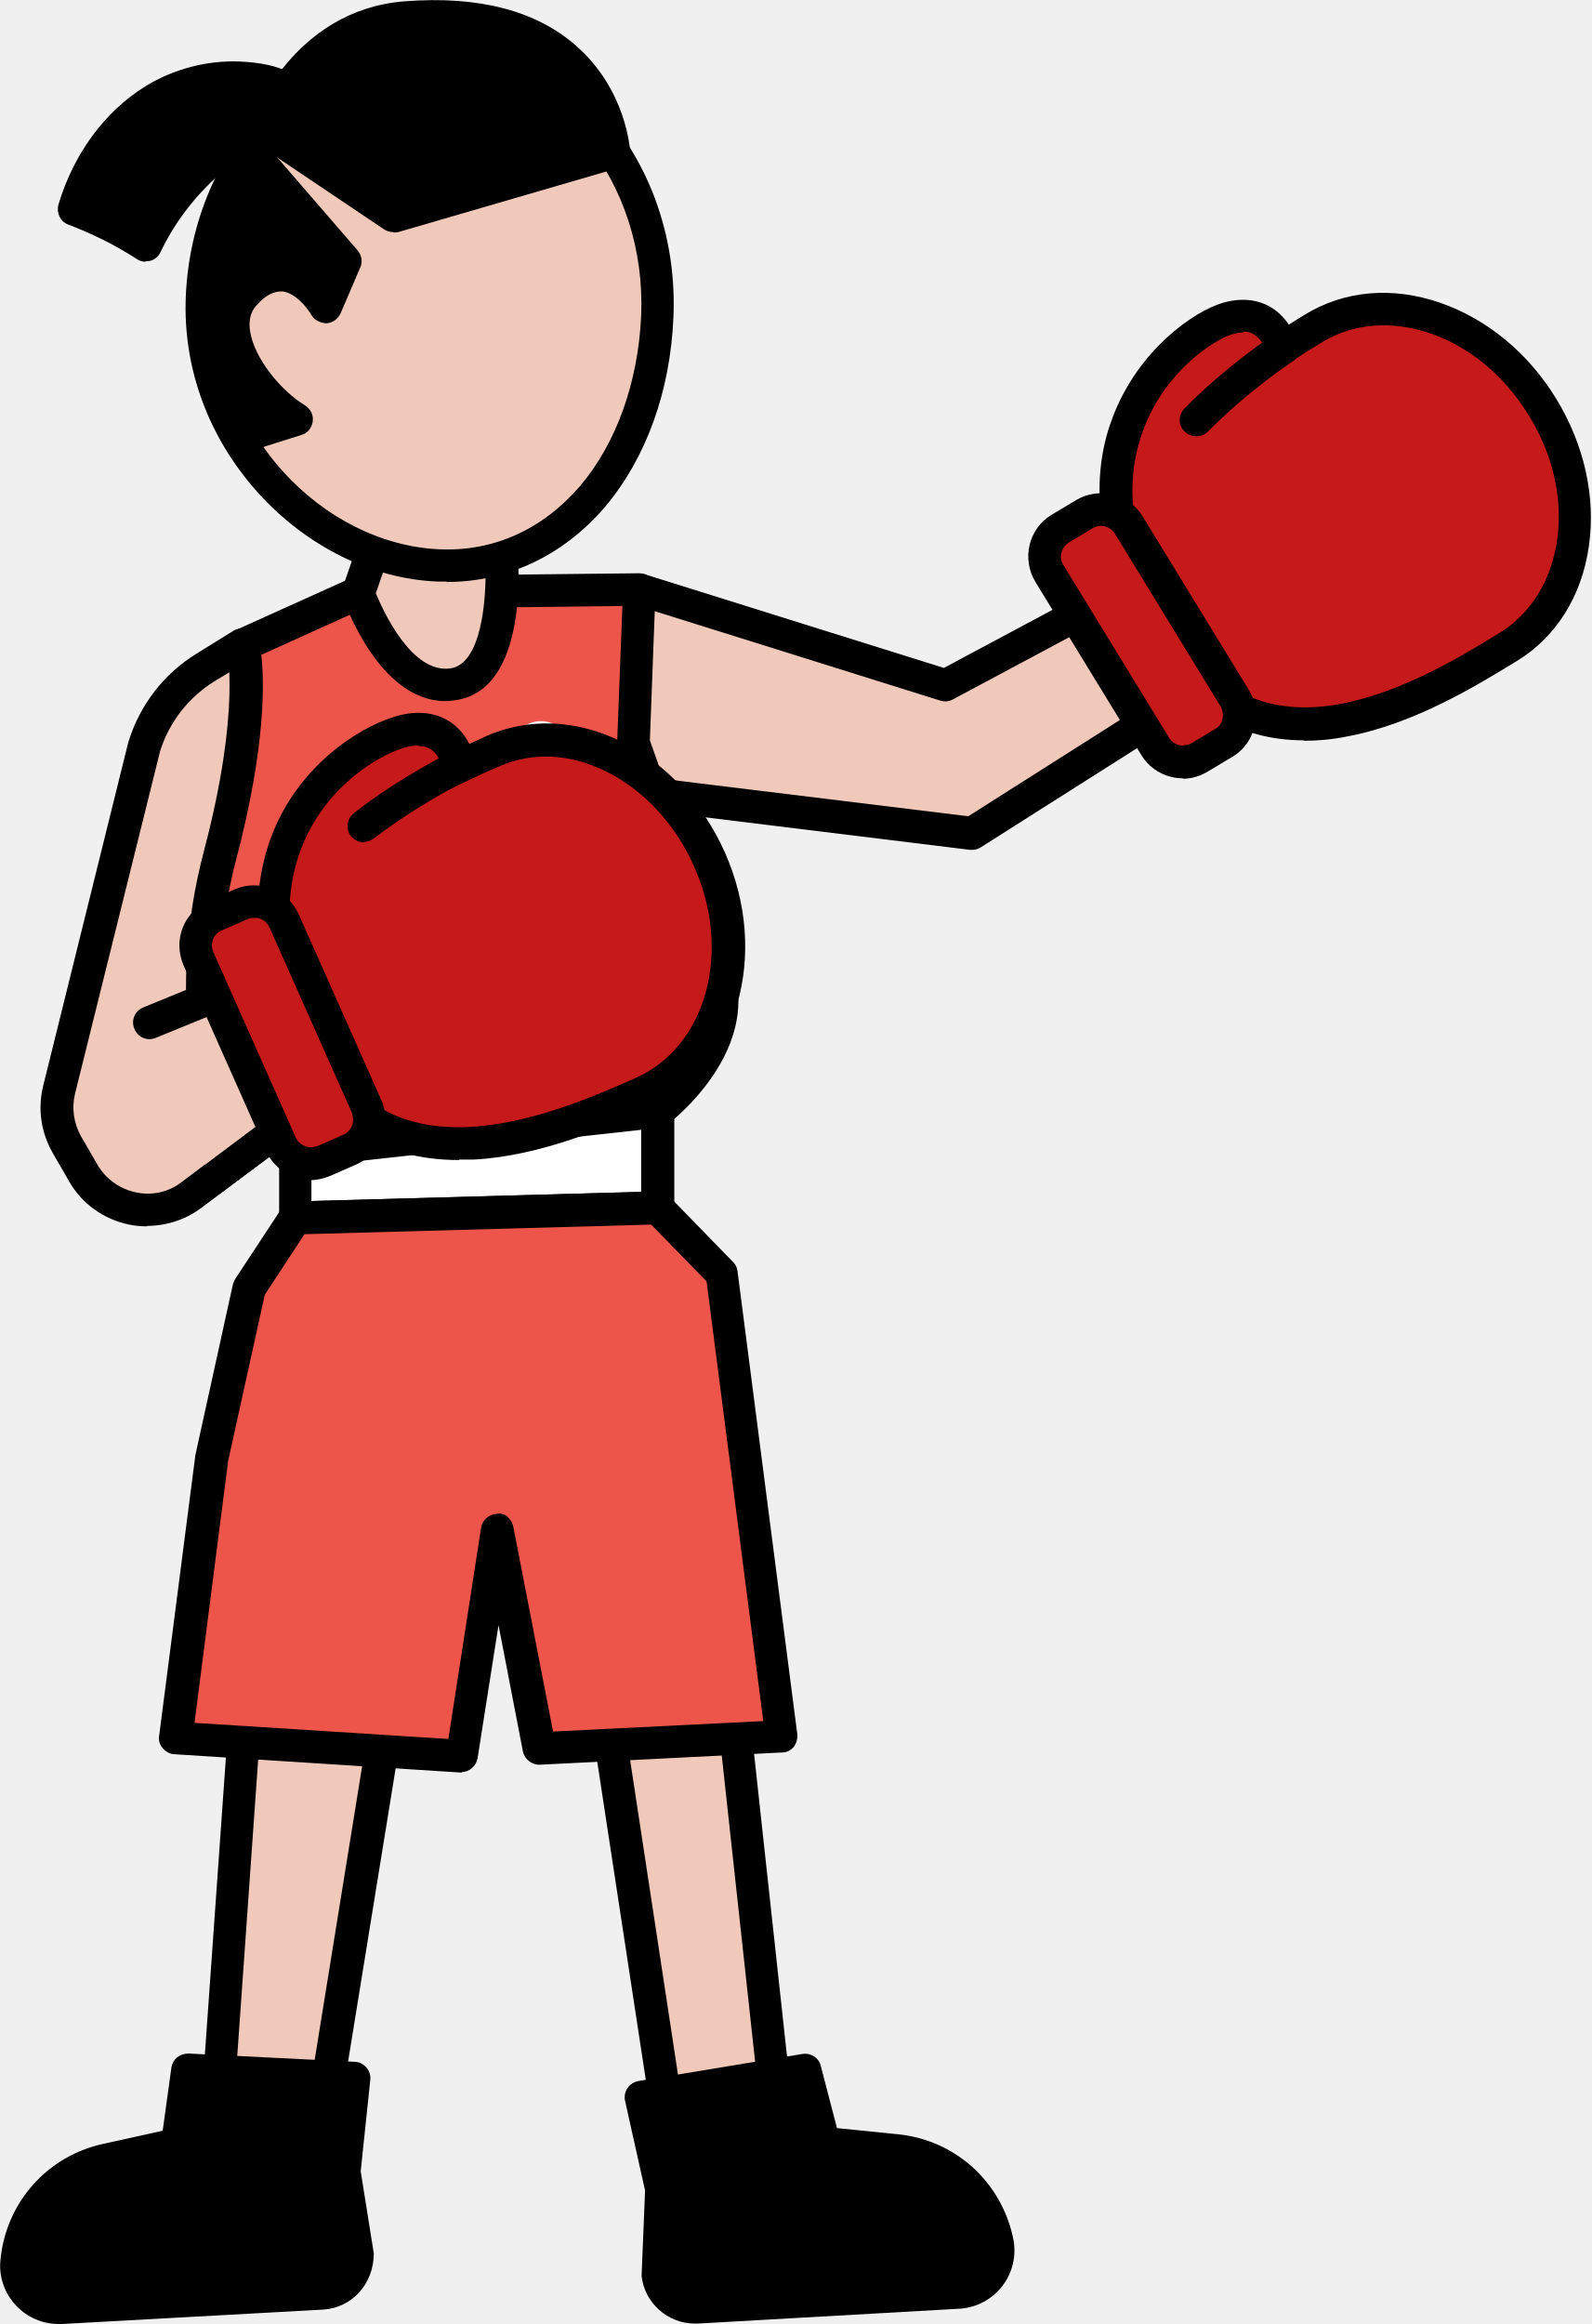
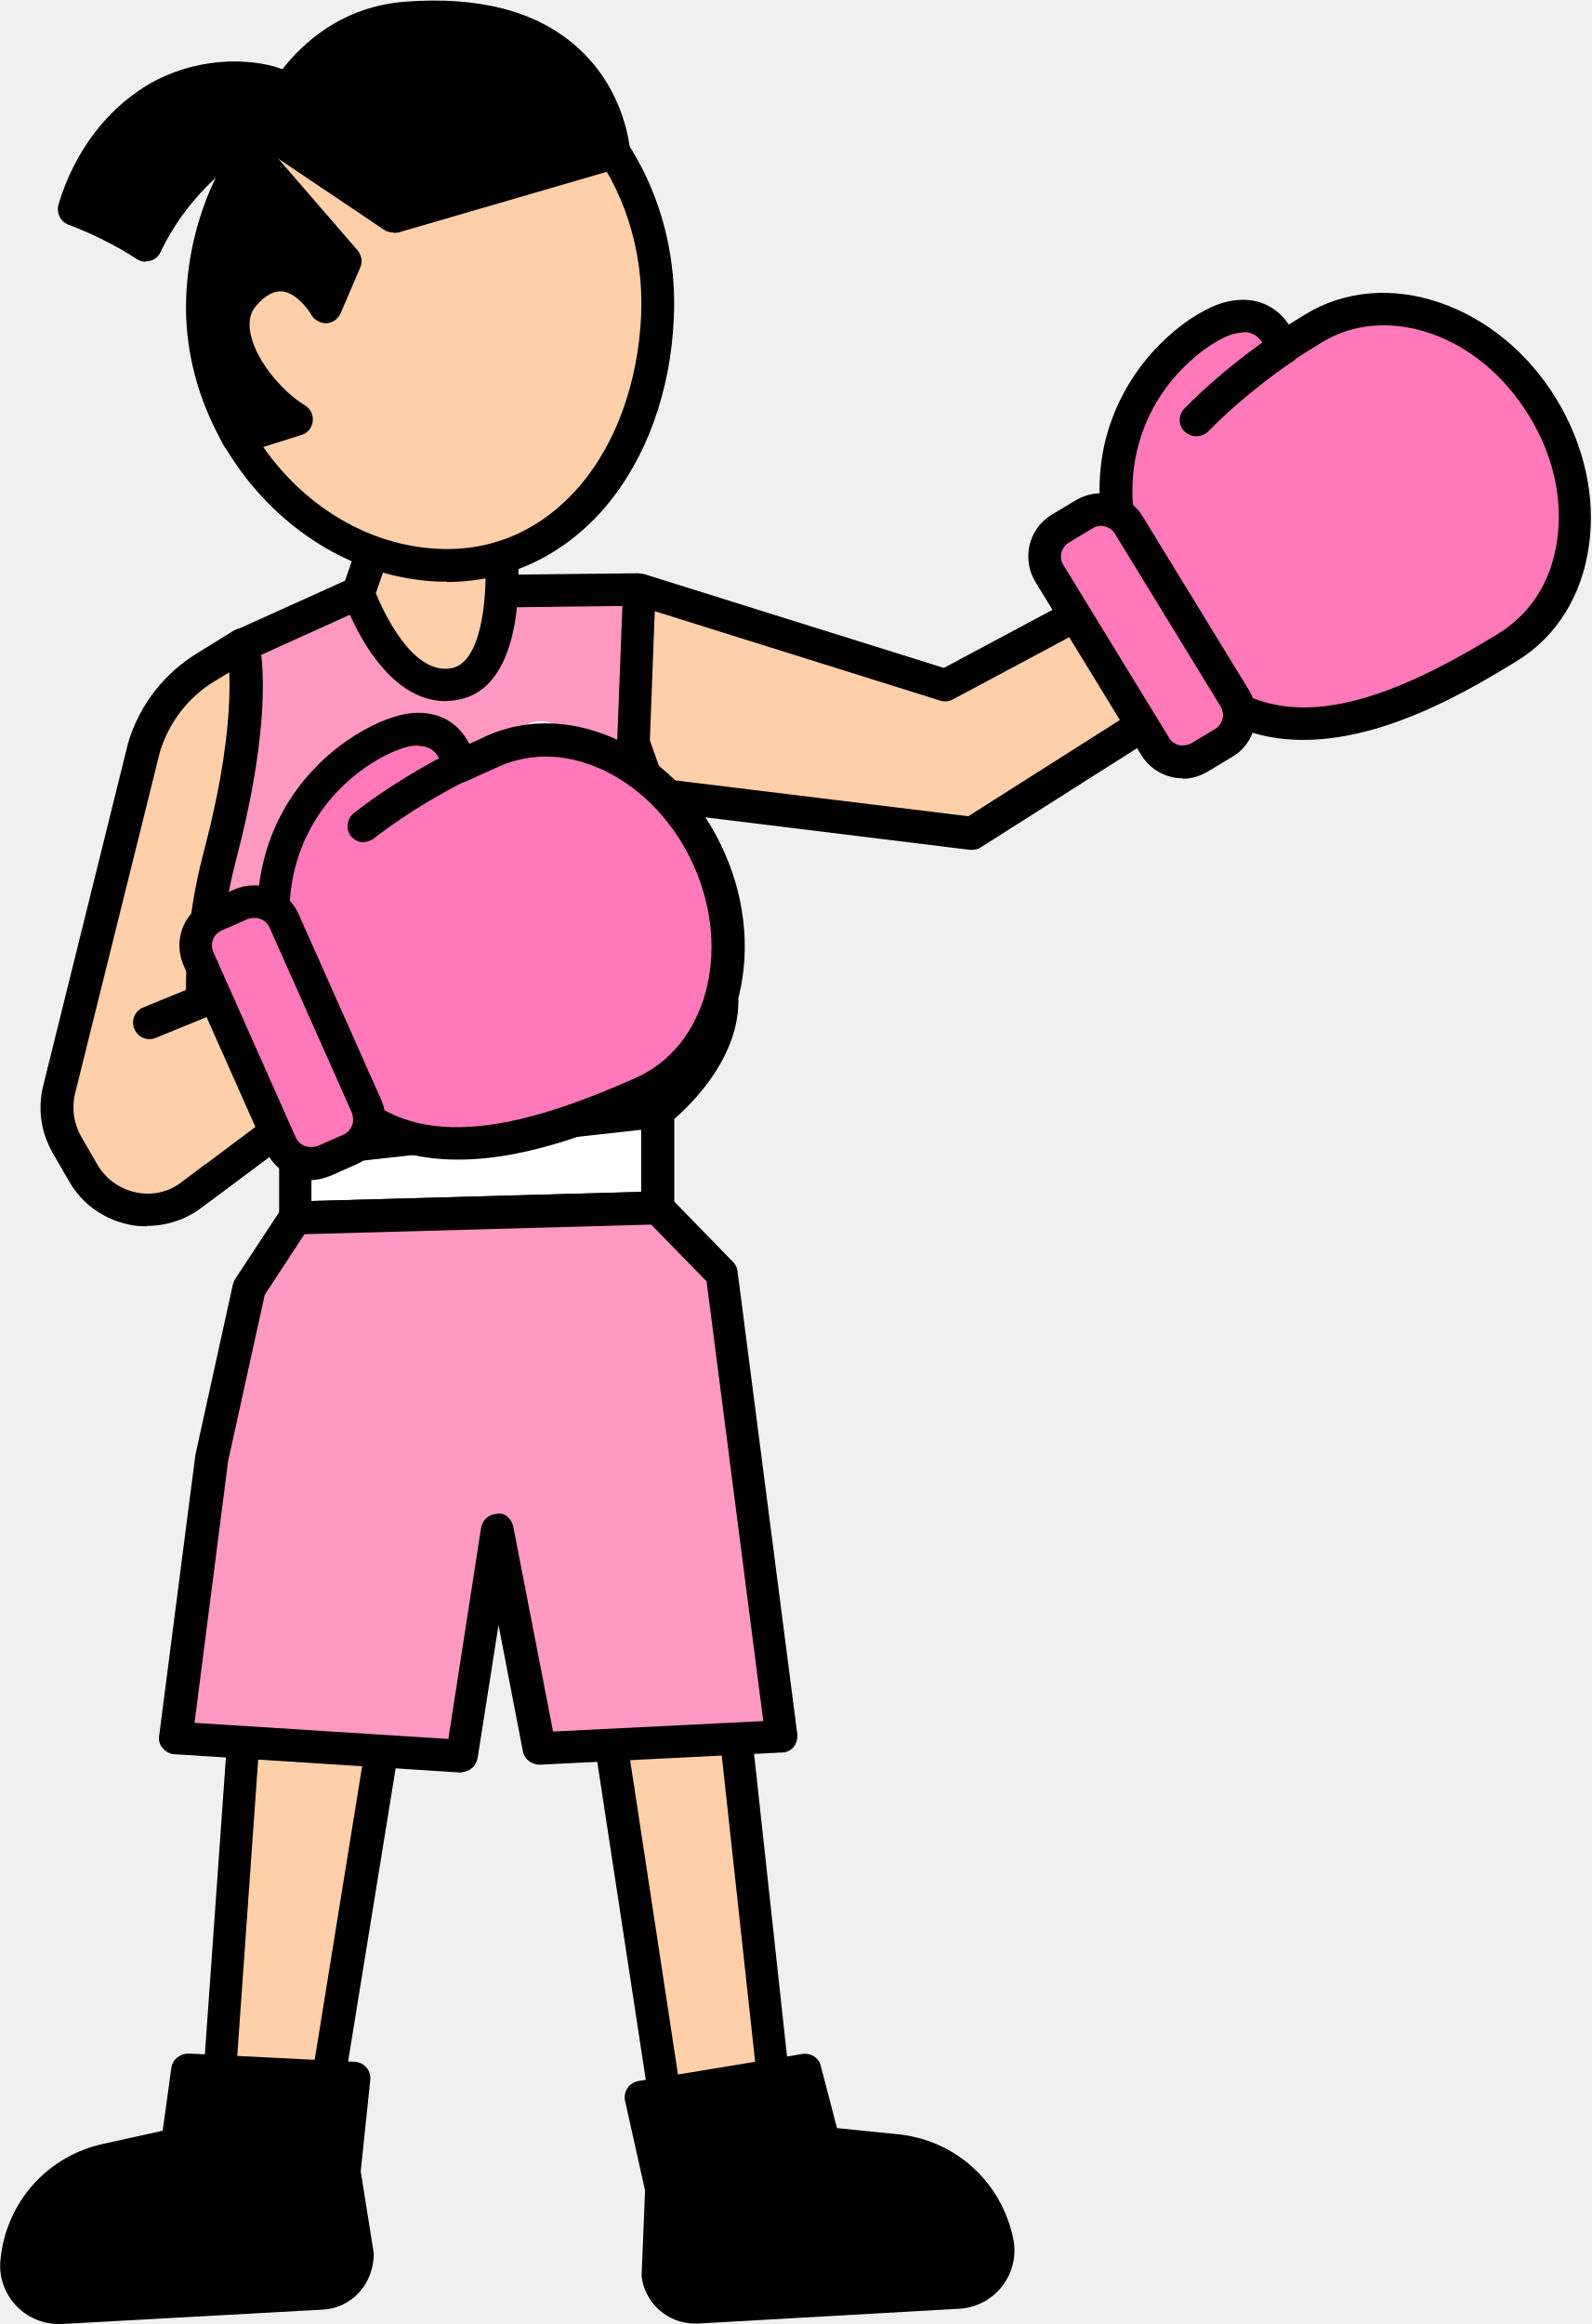
<svg xmlns="http://www.w3.org/2000/svg" id="_圖層_2" data-name="圖層 2" viewBox="0 0 36.48 53.27">
  <defs>
    <style>
      .cls-1 {
        fill: #78c398;
      }

      .cls-1, .cls-2, .cls-3, .cls-4, .cls-5, .cls-6 {
        stroke-width: 0px;
      }

      .cls-2 {
+         fill: #ff78b9;
+       }
+ 
+       .cls-3 {
        fill: #000;
      }

-       .cls-3 {
-         fill: #c61919;
-       }
- 
      .cls-4 {
-         fill: #f1c9bb;
+         fill: #fecfa9;
      }

      .cls-5 {
-         fill: #fff;
+         fill: #ff98c3;
      }

      .cls-6 {
-         fill: #ed554a;
+         fill: #fff;
      }
    </style>
  </defs>
  <g id="_圖層_5" data-name="圖層 5">
    <g>
      <g>
-         <polygon class="cls-5" points="6.77 25.9 6.77 27.92 15.08 27.69 15.08 24.41 6.77 25.9" />
-         <path class="cls-2" d="M6.77,28.29c-.1,0-.19-.04-.26-.11-.07-.07-.11-.17-.11-.27v-2.02c0-.18.13-.34.31-.37l8.31-1.49c.11-.02.22,0,.31.08.08.07.13.18.13.29v3.28c0,.2-.16.37-.36.38l-8.31.23h-.01ZM7.14,26.21v1.32l7.56-.21v-2.46l-7.56,1.35Z" />
+         <polygon class="cls-6" points="6.77 25.9 6.77 27.92 15.08 27.69 15.08 24.41 6.77 25.9" />
+         <path class="cls-3" d="M6.77,28.29c-.1,0-.19-.04-.26-.11-.07-.07-.11-.17-.11-.27v-2.02c0-.18.13-.34.31-.37l8.31-1.49c.11-.02.22,0,.31.08.08.07.13.18.13.29v3.28c0,.2-.16.37-.36.38l-8.31.23h-.01ZM7.14,26.21v1.32l7.56-.21v-2.46l-7.56,1.35Z" />
      </g>
      <g>
        <path class="cls-4" d="M5.56,14.78l-.84.52c-.67.41-1.17,1.06-1.4,1.81l-1.95,7.87c-.11.43-.04.88.18,1.26l.37.64c.51.89,1.68,1.13,2.5.51l3.99-2.98-2.83-9.63Z" />
-         <path class="cls-2" d="M3.38,28.11c-.14,0-.28-.01-.42-.04-.58-.12-1.09-.48-1.38-1l-.37-.64c-.27-.47-.35-1.01-.22-1.54l1.95-7.87c.26-.86.82-1.58,1.57-2.04l.84-.52c.1-.06.22-.07.33-.03.11.04.19.13.23.24l2.83,9.63c.04.15,0,.31-.14.41l-3.99,2.98c-.36.27-.8.41-1.25.41ZM5.34,15.36l-.43.26c-.59.37-1.03.93-1.24,1.6l-1.95,7.85c-.08.33-.03.68.14.98l.37.64c.19.33.51.56.88.64.37.08.76,0,1.06-.24l3.78-2.83-2.62-8.91Z" />
+         <path class="cls-3" d="M3.38,28.11c-.14,0-.28-.01-.42-.04-.58-.12-1.09-.48-1.38-1l-.37-.64c-.27-.47-.35-1.01-.22-1.54l1.95-7.87c.26-.86.82-1.58,1.57-2.04l.84-.52c.1-.06.22-.08.33-.03.11.04.19.13.23.24l2.83,9.63c.04.15,0,.31-.14.41l-3.99,2.98c-.36.27-.8.41-1.25.41ZM5.34,15.36l-.43.26c-.59.36-1.03.93-1.24,1.6l-1.95,7.85c-.08.33-.03.68.14.98l.37.64c.19.33.51.56.88.64.37.08.76,0,1.06-.24l3.78-2.83-2.62-8.91Z" />
      </g>
      <g>
        <polygon class="cls-4" points="14.65 13.51 21.67 15.71 28.64 11.98 30.02 14.19 22.29 19.1 11.37 17.76 14.65 13.51" />
-         <path class="cls-2" d="M22.29,19.48s-.03,0-.05,0l-10.91-1.34c-.13-.02-.25-.1-.3-.23-.05-.12-.03-.27.05-.37l3.28-4.25c.1-.12.26-.17.41-.13l6.87,2.15,6.83-3.65c.17-.09.39-.03.5.13l1.38,2.21c.11.17.06.4-.12.51l-7.74,4.91c-.06.04-.13.06-.2.06ZM12.07,17.47l10.13,1.24,7.31-4.64-1-1.6-6.66,3.56c-.09.05-.19.06-.29.03l-6.77-2.12-2.72,3.53Z" />
+         <path class="cls-3" d="M22.29,19.48s-.03,0-.05,0l-10.91-1.34c-.13-.02-.25-.1-.3-.23-.05-.12-.03-.27.05-.37l3.28-4.25c.1-.12.26-.17.41-.13l6.87,2.15,6.83-3.65c.17-.09.39-.03.5.13l1.38,2.21c.11.17.06.4-.12.51l-7.74,4.91c-.06.04-.13.06-.2.06ZM12.07,17.47l10.13,1.24,7.31-4.64-1-1.6-6.66,3.56c-.09.05-.19.06-.29.03l-6.77-2.12-2.72,3.53Z" />
      </g>
      <g>
-         <path class="cls-6" d="M8.21,13.58l-2.66,1.2s.38,1.4-.52,4.8,0,5.84,0,5.84l1.73.96,8.31-.92s1.47-1.13,1.47-2.53c0-.2-2.03-5.91-2.03-5.91l.14-3.51-6.43.07Z" />
-         <path class="cls-2" d="M6.77,26.76c-.06,0-.13-.02-.18-.05l-1.73-.96c-.08-.04-.14-.11-.17-.2-.04-.1-.93-2.59-.01-6.06.85-3.23.52-4.6.52-4.61-.04-.18.04-.36.21-.44l2.66-1.2s.1-.03.15-.03l6.43-.07h0c.1,0,.2.04.27.11.07.07.11.17.11.28l-.13,3.44c2.03,5.71,2.03,5.89,2.03,5.97,0,1.58-1.55,2.78-1.62,2.83-.05.04-.12.07-.19.08l-8.31.92s-.03,0-.04,0ZM5.35,25.17l1.5.83,8.08-.89c.28-.24,1.25-1.14,1.25-2.17-.06-.25-1.27-3.69-2.01-5.79-.02-.04-.02-.09-.02-.14l.12-3.12-5.96.07-2.32,1.05c.07.6.11,2.08-.57,4.67-.74,2.81-.21,4.96-.05,5.49Z" />
+         <path class="cls-5" d="M8.21,13.58l-2.66,1.2s.38,1.4-.52,4.8,0,5.84,0,5.84l1.73.96,8.31-.92s1.47-1.13,1.47-2.53c0-.2-2.03-5.91-2.03-5.91l.14-3.51-6.43.07Z" />
+         <path class="cls-3" d="M6.77,26.76c-.06,0-.13-.02-.18-.05l-1.73-.96c-.08-.04-.14-.11-.17-.2-.04-.1-.93-2.59-.01-6.06.85-3.23.52-4.6.52-4.61-.04-.18.04-.36.21-.44l2.66-1.2s.1-.03.15-.03l6.43-.07c.11.04.2.04.27.11.07.07.11.17.11.28l-.13,3.44c2.03,5.71,2.03,5.89,2.03,5.97,0,1.58-1.55,2.78-1.62,2.83-.05.04-.12.07-.19.08l-8.31.92s-.03,0-.04,0ZM5.35,25.17l1.5.83,8.08-.89c.28-.24,1.25-1.14,1.25-2.17-.06-.25-1.27-3.69-2.01-5.79-.02-.04-.02-.09-.02-.14l.12-3.12-5.96.07-2.32,1.05c.07.6.11,2.08-.57,4.67-.74,2.81-.21,4.96-.05,5.49Z" />
      </g>
      <g>
        <path class="cls-4" d="M8.66,12.28l-.45,1.31s.79,2.3,2.17,2.1,1.1-3.13,1.1-3.13l-2.82-.28Z" />
-         <path class="cls-2" d="M10.21,16.07c-1.52,0-2.31-2.27-2.35-2.37-.03-.08-.03-.17,0-.24l.45-1.31c.06-.17.22-.27.39-.25l2.82.28c.18.02.32.16.34.34.03.34.27,3.29-1.42,3.53-.08.01-.15.02-.23.02ZM8.61,13.58c.17.42.83,1.87,1.72,1.74.69-.1.83-1.51.8-2.41l-2.2-.22-.31.9Z" />
+         <path class="cls-3" d="M10.21,16.07c-1.52,0-2.31-2.27-2.35-2.37-.03-.08-.03-.17,0-.24l.45-1.31c.06-.17.22-.26.39-.25l2.82.28c.18.02.32.16.34.34.03.34.27,3.29-1.42,3.53-.08.01-.15.02-.23.02ZM8.61,13.58c.17.42.83,1.88,1.72,1.74.69-.1.83-1.51.8-2.41l-2.2-.22-.31.9Z" />
      </g>
      <g>
-         <path class="cls-4" d="M15.07,7.25c-.14,3.26-2.14,5.83-5.02,5.71-2.88-.12-5.54-2.89-5.4-6.15S7.23.99,10.11,1.11c2.88.12,5.1,2.87,4.96,6.13Z" />
-         <path class="cls-2" d="M10.24,13.33c-.07,0-.14,0-.21,0-1.5-.06-2.99-.8-4.1-2.02-1.15-1.27-1.74-2.87-1.67-4.52.15-3.46,2.77-6.17,5.86-6.05,3.08.13,5.47,3.06,5.32,6.53h0c-.07,1.7-.63,3.24-1.57,4.35-.95,1.11-2.23,1.72-3.63,1.72ZM9.91,1.49c-2.59,0-4.77,2.35-4.89,5.33-.06,1.45.46,2.87,1.47,3.99.97,1.07,2.27,1.72,3.57,1.78,1.25.06,2.38-.45,3.24-1.45.83-.98,1.33-2.37,1.4-3.9h0c.13-3.05-1.93-5.63-4.6-5.74-.06,0-.12,0-.18,0ZM15.07,7.25h0,0Z" />
+         <path class="cls-4" d="M15.07,7.25c-.14,3.26-2.14,5.83-5.02,5.71-2.88-.12-5.54-2.89-5.4-6.15.14-3.26,2.59-5.81,5.47-5.69,2.88.12,5.1,2.87,4.96,6.13Z" />
+         <path class="cls-3" d="M10.24,13.33c-.07,0-.14,0-.21,0-3.21-.14-5.9-3.2-5.76-6.54.15-3.47,2.78-6.19,5.86-6.05,3.08.13,5.47,3.06,5.32,6.53h0c-.07,1.7-.63,3.24-1.57,4.35-.95,1.11-2.23,1.72-3.63,1.72ZM9.91,1.49c-2.59,0-4.77,2.35-4.89,5.33-.13,2.95,2.23,5.64,5.04,5.76,1.26.06,2.38-.45,3.24-1.45.83-.98,1.33-2.37,1.4-3.9.13-3.05-1.93-5.63-4.6-5.74-.06,0-.12,0-.18,0ZM15.07,7.25h0,0Z" />
      </g>
      <g>
-         <path class="cls-2" d="M6.09,2.98l2.93,1.97,5.05-1.47S13.89.03,9.31.4c-2.37.19-3.21,2.57-3.21,2.57Z" />
-         <path class="cls-2" d="M9.02,5.32c-.07,0-.15-.02-.21-.06l-2.93-1.97c-.14-.09-.2-.27-.14-.44.04-.11.96-2.62,3.54-2.82,1.69-.13,3.01.21,3.93,1.02,1.15,1.01,1.23,2.36,1.24,2.42,0,.17-.1.33-.27.38l-5.05,1.47s-.07.01-.1.01ZM6.56,2.84l2.53,1.7,4.56-1.33c-.08-.38-.32-1.07-.94-1.62-.77-.67-1.9-.94-3.37-.83-1.67.13-2.5,1.48-2.78,2.06Z" />
+         <path class="cls-3" d="M6.09,2.98l2.93,1.97,5.05-1.47S13.89.04,9.31.4c-2.37.19-3.21,2.57-3.21,2.57Z" />
+         <path class="cls-3" d="M9.02,5.33c-.07,0-.15-.02-.21-.06l-2.93-1.97c-.14-.09-.2-.27-.14-.44.04-.11.96-2.62,3.54-2.82,1.69-.13,3.01.21,3.93,1.02,1.15,1.01,1.23,2.36,1.24,2.42,0,.17-.1.33-.27.38l-5.05,1.47s-.07.01-.1.01ZM6.56,2.84l2.53,1.7,4.56-1.33c-.08-.38-.32-1.07-.94-1.62-.77-.67-1.9-.95-3.37-.83-1.67.13-2.5,1.48-2.78,2.06Z" />
      </g>
      <g>
-         <path class="cls-2" d="M5.73,3.46l2.19,2.53-.45,1.05s-.8-1.43-1.86-.29c-.75.8.27,2.31,1.19,2.87l-1.33.42s-1.54-2.82.27-6.58Z" />
-         <path class="cls-2" d="M5.46,10.41c-.13,0-.26-.07-.33-.2-.07-.12-1.61-3.04.26-6.92.05-.11.16-.19.29-.21.13-.01.25.03.33.13l2.19,2.53c.09.11.12.26.06.39l-.45,1.05c-.06.13-.18.22-.32.23-.14,0-.28-.07-.35-.19-.08-.14-.35-.5-.66-.54-.19-.01-.39.08-.6.32-.13.14-.18.33-.15.57.09.65.73,1.4,1.26,1.72.13.08.2.22.18.37-.02.15-.12.27-.26.31l-1.33.42s-.08.02-.11.02ZM5.4,8.73c.09.37.19.65.27.85l.34-.11c-.22-.21-.43-.47-.61-.74ZM5.83,4.15c-.36.89-.53,1.71-.59,2.43.03-.03.05-.07.08-.1.39-.42.81-.6,1.24-.55.32.04.59.21.79.38l.12-.27-1.64-1.91Z" />
+         <path class="cls-3" d="M5.73,3.46l2.19,2.53-.45,1.05s-.8-1.43-1.86-.29c-.75.8.27,2.31,1.19,2.87l-1.33.42s-1.54-2.82.27-6.58Z" />
+         <path class="cls-3" d="M5.46,10.41c-.13,0-.26-.07-.33-.2-.07-.12-1.61-3.04.26-6.92.05-.11.16-.19.29-.21.12-.01.25.03.33.13l2.19,2.53c.09.11.12.26.06.39l-.45,1.05c-.06.13-.18.22-.32.23-.14,0-.28-.07-.35-.19-.08-.14-.35-.5-.66-.54-.19-.02-.39.08-.6.32-.13.14-.18.33-.15.57.09.65.73,1.4,1.26,1.72.13.08.2.22.18.37s-.12.27-.26.31l-1.33.42s-.08.02-.11.02ZM5.4,8.73c.09.37.19.65.27.85l.34-.11c-.22-.21-.43-.47-.61-.74ZM5.83,4.15c-.36.89-.53,1.71-.59,2.43.03-.03.05-.07.08-.1.39-.42.81-.61,1.24-.55.32.04.59.21.79.38l.12-.27-1.64-1.91Z" />
      </g>
      <g>
-         <path class="cls-2" d="M3.53,2.3c-.9.56-1.52,1.49-1.83,2.5.57.22,1.13.49,1.64.82.67-1.43,1.95-2.57,3.44-3.09.17-.06-.27-.5-.35-.55-.28-.14-.66-.19-.96-.2-.68-.03-1.37.16-1.94.51Z" />
-         <path class="cls-2" d="M3.34,6c-.07,0-.14-.02-.2-.06-.49-.32-1.02-.58-1.57-.79-.19-.07-.28-.27-.23-.46.35-1.17,1.06-2.13,1.99-2.71h0c.65-.4,1.42-.6,2.16-.57.48.02.85.1,1.12.24.09.05.62.48.59.86-.01.15-.15.33-.29.38-1.39.48-2.6,1.56-3.23,2.89-.05.1-.13.17-.24.2-.03,0-.07.01-.1.01ZM2.17,4.58c.35.15.69.32,1.02.51.68-1.23,1.77-2.21,3.07-2.76-.01-.01-.02-.02-.03-.03-.14-.07-.41-.12-.78-.14-.6-.04-1.21.13-1.73.46-.68.42-1.23,1.13-1.56,1.96Z" />
+         <path class="cls-3" d="M3.53,2.3c-.9.56-1.52,1.49-1.83,2.5.57.22,1.13.49,1.64.82.67-1.43,1.95-2.57,3.44-3.09.17-.06-.27-.5-.35-.55-.28-.14-.66-.19-.96-.2-.68-.03-1.37.16-1.94.51Z" />
+         <path class="cls-3" d="M3.34,6c-.07,0-.14-.02-.2-.06-.49-.32-1.02-.58-1.57-.79-.19-.07-.28-.27-.23-.46.35-1.17,1.06-2.13,1.99-2.71h0c.65-.4,1.42-.59,2.16-.57.48.02.85.1,1.12.24.09.05.62.48.59.86-.01.15-.15.33-.29.38-1.39.48-2.6,1.56-3.23,2.89-.05.1-.13.17-.24.2-.03,0-.07.01-.1.01ZM2.17,4.58c.35.15.69.32,1.02.51.68-1.23,1.77-2.21,3.07-2.76-.01-.01-.02-.02-.03-.03-.14-.07-.41-.12-.78-.14-.6-.04-1.21.13-1.73.46-.68.42-1.23,1.13-1.56,1.96Z" />
      </g>
      <g>
-         <ellipse class="cls-5" cx="12.4" cy="17.26" rx=".71" ry=".73" />
-         <ellipse class="cls-5" cx="11.73" cy="17.76" rx=".71" ry=".73" />
-         <ellipse class="cls-5" cx="11.99" cy="18.58" rx=".71" ry=".73" />
-         <ellipse class="cls-5" cx="12.82" cy="18.58" rx=".71" ry=".73" />
-         <ellipse class="cls-5" cx="13.07" cy="17.76" rx=".71" ry=".73" />
-         <ellipse class="cls-5" cx="12.4" cy="17.99" rx=".71" ry=".73" />
+         <ellipse class="cls-6" cx="12.4" cy="17.26" rx=".71" ry=".73" />
+         <ellipse class="cls-6" cx="11.73" cy="17.76" rx=".71" ry=".73" />
+         <ellipse class="cls-6" cx="11.99" cy="18.58" rx=".71" ry=".73" />
+         <ellipse class="cls-6" cx="12.82" cy="18.58" rx=".71" ry=".73" />
+         <ellipse class="cls-6" cx="13.07" cy="17.76" rx=".71" ry=".73" />
+         <ellipse class="cls-6" cx="12.4" cy="17.99" rx=".71" ry=".73" />
      </g>
      <g>
        <polygon class="cls-4" points="5.8 36.63 4.9 49.48 7.23 49.48 9.23 37.09 5.8 36.63" />
-         <path class="cls-2" d="M7.23,49.85h-2.33c-.1,0-.2-.04-.27-.12s-.11-.18-.1-.28l.91-12.84c0-.1.06-.2.14-.26s.18-.09.29-.08l3.43.45c.1.01.19.07.25.15s.09.18.07.28l-2.01,12.39c-.03.18-.19.32-.37.32ZM5.3,49.1h1.61l1.89-11.69-2.65-.35-.85,12.04Z" />
+         <path class="cls-3" d="M7.23,49.85h-2.33c-.1,0-.2-.04-.27-.12s-.11-.18-.1-.28l.91-12.84c0-.1.06-.2.14-.26.08-.07.18-.1.29-.08l3.43.45c.1.01.19.07.25.15s.09.18.07.28l-2.01,12.39c-.03.18-.19.32-.37.32ZM5.3,49.1h1.61l1.89-11.69-2.65-.35-.85,12.04Z" />
      </g>
      <g>
        <polygon class="cls-4" points="13.52 36.76 16.55 36.76 17.92 49.35 15.44 49.35 13.52 36.76" />
-         <path class="cls-2" d="M17.92,49.72h-2.48c-.19,0-.34-.14-.37-.32l-1.92-12.58c-.02-.11.02-.22.09-.3.07-.08.17-.13.28-.13h3.02c.19,0,.35.14.37.33l1.37,12.58c.01.11-.02.21-.09.29-.07.08-.17.12-.28.12ZM15.76,48.97h1.74l-1.29-11.83h-2.25l1.8,11.83Z" />
+         <path class="cls-3" d="M17.92,49.72h-2.48c-.19,0-.34-.14-.37-.32l-1.92-12.58c-.02-.11.02-.22.09-.3.07-.08.17-.13.28-.13h3.02c.19,0,.35.14.37.33l1.37,12.58c.01.11-.02.21-.09.29-.07.08-.17.12-.28.12ZM15.76,48.97h1.74l-1.29-11.83h-2.25l1.8,11.83Z" />
      </g>
      <g>
-         <polygon class="cls-6" points="6.77 27.92 5.71 29.53 4.85 33.41 4.02 39.84 10.59 40.25 11.4 35.07 12.37 40.08 17.92 39.8 16.55 29.19 15.08 27.69 6.77 27.92" />
-         <path class="cls-2" d="M10.59,40.63s-.02,0-.02,0l-6.57-.42c-.1,0-.2-.06-.27-.14-.07-.08-.1-.18-.08-.29l.83-6.43.86-3.91s.03-.09.05-.12l1.06-1.61c.07-.1.18-.17.3-.17l8.31-.23c.09,0,.21.04.28.11l1.47,1.51c.06.06.09.13.1.21l1.37,10.61c.01.1-.02.21-.08.29-.07.08-.16.13-.27.13l-5.55.28c-.18.01-.35-.12-.39-.3l-.56-2.9-.48,3.05c-.03.18-.19.32-.37.32ZM4.45,39.49l5.83.37.75-4.84c.03-.18.18-.31.36-.32.19-.04.34.12.38.3l.91,4.69,4.82-.24-1.3-10.08-1.27-1.3-7.95.22-.91,1.39-.84,3.81-.77,6Z" />
+         <polygon class="cls-5" points="6.77 27.92 5.71 29.53 4.85 33.41 4.02 39.84 10.59 40.25 11.4 35.07 12.37 40.08 17.92 39.8 16.55 29.2 15.08 27.69 6.77 27.92" />
+         <path class="cls-3" d="M10.59,40.63s-.02,0-.02,0l-6.57-.42c-.1,0-.2-.06-.27-.14-.07-.08-.1-.18-.08-.29l.83-6.43.86-3.91s.03-.09.05-.12l1.06-1.61c.07-.1.18-.17.3-.17l8.31-.23c.09-.01.21.04.28.11l1.47,1.51c.06.06.09.13.1.21l1.37,10.61c.01.1-.02.21-.08.29-.07.08-.16.13-.27.13l-5.55.28c-.19,0-.35-.12-.39-.3l-.56-2.9-.48,3.05c-.03.18-.19.32-.37.32ZM4.45,39.49l5.83.37.75-4.84c.03-.18.18-.31.36-.32.19-.04.34.12.38.3l.91,4.69,4.82-.24-1.3-10.08-1.27-1.3-7.95.22-.91,1.39-.84,3.81-.77,6Z" />
      </g>
      <g>
-         <path class="cls-2" d="M4.31,47.43l3.81.19-.22,2.15.3,1.93c0,.46-.36.83-.81.86l-5.99.34c-.59.03-1.07-.47-1.02-1.05h0c.1-1.15.94-2.1,2.07-2.34l1.62-.35.24-1.71Z" />
-         <path class="cls-2" d="M1.34,53.27c-.36,0-.71-.15-.96-.41-.27-.28-.41-.67-.37-1.05.12-1.32,1.07-2.39,2.36-2.67l1.36-.3.2-1.45c.03-.19.19-.32.39-.32l3.81.19c.1,0,.2.05.27.13s.1.18.09.28l-.22,2.1.3,1.88c0,.71-.51,1.25-1.16,1.29l-5.99.33s-.05,0-.08,0ZM4.63,47.83l-.19,1.37c-.02.16-.14.28-.29.31l-1.62.35c-.97.21-1.69,1.02-1.77,2.01-.02.17.04.34.16.46s.28.18.46.18l5.99-.33c.26-.01.46-.23.46-.48l-.3-1.87s0-.07,0-.1l.18-1.76-3.07-.15ZM4.07,49.15h0,0Z" />
+         <path class="cls-3" d="M4.31,47.44l3.81.19-.22,2.15.3,1.93c0,.46-.36.83-.81.86l-5.99.34c-.59.03-1.07-.47-1.02-1.05h0c.1-1.15.94-2.1,2.07-2.34l1.62-.35.24-1.71Z" />
+         <path class="cls-3" d="M1.34,53.27c-.36,0-.71-.15-.96-.41-.27-.28-.41-.67-.37-1.05.12-1.32,1.07-2.39,2.36-2.67l1.36-.3.2-1.45c.03-.19.19-.31.39-.32l3.81.19c.1,0,.2.05.27.13s.1.18.09.28l-.22,2.1.3,1.88c0,.71-.51,1.25-1.16,1.29l-5.99.33s-.05,0-.08,0ZM4.63,47.83l-.19,1.37c-.02.16-.14.28-.29.31l-1.62.35c-.97.21-1.69,1.02-1.77,2.01-.02.17.04.34.16.46.12.12.28.18.46.18l5.99-.33c.26-.01.46-.23.46-.48l-.3-1.87s0-.07,0-.1l.18-1.76-3.07-.15ZM4.07,49.15h0,0Z" />
      </g>
      <g>
-         <path class="cls-2" d="M18.46,47.44l-3.76.62.47,2.11-.08,1.95c.05.45.45.79.9.76l5.99-.35c.59-.03,1.01-.58.89-1.16h0c-.23-1.13-1.17-1.98-2.32-2.09l-1.65-.17-.43-1.67Z" />
-         <path class="cls-2" d="M15.93,53.26c-.62,0-1.15-.47-1.22-1.09l.08-1.96-.46-2.06c-.02-.1,0-.21.06-.29.06-.09.15-.14.25-.16l3.76-.62c.19-.03.38.09.42.28l.37,1.42,1.39.14c1.32.13,2.38,1.09,2.65,2.39.08.38-.01.78-.25,1.09-.24.31-.6.5-.99.52l-5.99.34s-.05,0-.07,0ZM15.15,48.37l.38,1.72s0,.06,0,.1l-.08,1.95c.03.2.25.37.51.37l5.99-.34c.17-.01.33-.09.44-.23s.15-.31.11-.48c-.2-.97-1-1.7-1.99-1.79l-1.65-.17c-.16-.02-.29-.13-.33-.28l-.35-1.34-3.03.5Z" />
+         <path class="cls-3" d="M18.46,47.45l-3.76.62.47,2.11-.08,1.95c.05.45.45.79.9.76l5.99-.35c.59-.03,1.01-.58.89-1.16h0c-.23-1.13-1.17-1.98-2.32-2.09l-1.65-.17-.43-1.67Z" />
+         <path class="cls-3" d="M15.93,53.26c-.62,0-1.15-.47-1.22-1.09l.08-1.96-.46-2.06c-.02-.1,0-.21.06-.29.06-.09.15-.14.25-.16l3.76-.62c.19-.03.38.09.42.28l.37,1.42,1.39.14c1.32.13,2.38,1.09,2.65,2.39.08.38-.01.78-.25,1.09-.24.31-.6.5-.99.52l-5.99.34s-.05,0-.07,0ZM15.15,48.37l.38,1.72s0,.06,0,.1l-.08,1.95c.03.2.25.37.51.37l5.99-.34c.17-.01.33-.09.44-.23s.15-.31.11-.48c-.2-.97-1-1.7-1.99-1.79l-1.65-.17c-.16-.02-.29-.13-.33-.28l-.35-1.34-3.03.5Z" />
      </g>
      <g>
        <polyline class="cls-4" points="4.85 27.06 8.39 24.41 7.41 21.82 3.43 23.45" />
-         <path class="cls-2" d="M4.85,27.43c-.11,0-.23-.05-.3-.15-.12-.17-.09-.4.08-.53l3.31-2.48-.75-1.96-3.62,1.48c-.19.08-.41-.01-.49-.21-.08-.19.01-.41.21-.49l3.98-1.63c.09-.04.2-.04.29,0,.09.04.17.12.2.21l.98,2.59c.06.16,0,.33-.13.43l-3.54,2.65c-.07.05-.15.07-.22.07Z" />
+         <path class="cls-3" d="M4.85,27.43c-.11,0-.23-.05-.3-.15-.12-.17-.09-.4.08-.53l3.31-2.48-.75-1.96-3.62,1.48c-.19.08-.41-.01-.49-.21-.08-.19.01-.41.21-.49l3.98-1.63c.09-.04.2-.04.29,0,.09.04.17.12.2.21l.98,2.59c.06.16,0,.33-.13.43l-3.54,2.65c-.07.05-.15.07-.22.07Z" />
      </g>
      <g>
        <g>
-           <path class="cls-3" d="M16.26,19.7c-.96-2.16-3.18-3.27-4.96-2.48-.22.1-.48.21-.76.34-.09-.4-.37-.95-1.16-.83-1.08.17-4.56,2.27-2.42,7.09,1.75,3.94,6.03,2,7.81,1.21s2.45-3.18,1.5-5.34Z" />
-           <path class="cls-2" d="M10.52,26.59c-1.82,0-3.13-.88-3.9-2.61-1.14-2.56-.7-4.33-.14-5.37.79-1.44,2.16-2.14,2.85-2.25.64-.1,1.16.16,1.43.69.13-.06.26-.11.37-.17.99-.44,2.1-.39,3.14.13,1.02.51,1.85,1.41,2.35,2.53,1.04,2.34.28,4.96-1.69,5.84-.96.43-2.51,1.12-4.08,1.2-.11,0-.22,0-.32,0ZM9.6,17.09c-.06,0-.11,0-.17.01-.44.07-1.62.63-2.3,1.87-.71,1.29-.65,2.87.16,4.7.68,1.54,1.82,2.25,3.5,2.16,1.43-.08,2.9-.73,3.78-1.12,1.63-.72,2.22-2.9,1.34-4.86h0c-.43-.96-1.14-1.73-2-2.16-.84-.42-1.71-.46-2.47-.12-.24.1-.48.21-.75.34l-.42.2-.11-.45c-.11-.46-.34-.56-.57-.56Z" />
+           <path class="cls-2" d="M16.26,19.7c-.96-2.16-3.18-3.27-4.96-2.48-.22.1-.48.21-.76.34-.09-.4-.37-.95-1.16-.83-1.08.17-4.56,2.27-2.42,7.09,1.75,3.94,6.03,2,7.81,1.21s2.45-3.18,1.5-5.34Z" />
+           <path class="cls-3" d="M10.5,26.58c-1.52,0-3.01-.61-3.89-2.6-1.14-2.56-.7-4.33-.13-5.37.79-1.44,2.16-2.14,2.85-2.25.65-.1,1.16.16,1.43.69.14-.06.27-.12.39-.18.96-.43,2.07-.38,3.11.14,1.02.51,1.85,1.4,2.35,2.53h0c1.04,2.34.28,4.96-1.69,5.84-.95.42-2.7,1.2-4.41,1.2ZM9.6,17.09c-.06,0-.11,0-.17.01-.44.07-1.62.63-2.3,1.87-.71,1.29-.65,2.87.16,4.7,1.39,3.14,4.46,2.29,7.28,1.04,1.63-.72,2.21-2.9,1.34-4.86h0c-.43-.96-1.14-1.73-2-2.16-.84-.42-1.71-.46-2.47-.12-.22.1-.47.21-.75.34-.1.05-.22.05-.32,0s-.18-.14-.2-.25c-.11-.46-.34-.56-.57-.56Z" />
        </g>
        <g>
-           <rect class="cls-3" x="3.4" y="22.6" width="6.15" height="2.14" rx=".75" ry=".75" transform="translate(25.48 8.16) rotate(66.09)" />
-           <path class="cls-2" d="M7.12,27.05c-.14,0-.27-.03-.4-.08-.28-.11-.5-.32-.62-.59l-1.89-4.25c-.25-.57,0-1.23.57-1.48l.59-.26c.27-.12.58-.13.86-.02.28.11.5.32.62.59l1.89,4.25c.12.27.13.58.02.86s-.32.5-.59.62l-.59.26c-.15.06-.3.1-.45.1ZM5.82,21.04c-.05,0-.1.01-.15.03l-.59.26c-.19.08-.27.3-.19.49l1.89,4.25c.04.09.11.16.21.2.09.04.19.03.29,0l.59-.26c.09-.04.16-.11.2-.21.04-.09.03-.19,0-.29l-1.89-4.25c-.04-.09-.11-.16-.21-.2-.04-.02-.09-.02-.13-.02Z" />
+           <rect class="cls-2" x="3.4" y="22.6" width="6.15" height="2.14" rx=".75" ry=".75" transform="translate(25.48 8.16) rotate(66.09)" />
+           <path class="cls-3" d="M7.12,27.05c-.14,0-.27-.03-.4-.08-.28-.11-.5-.32-.62-.59l-1.89-4.25c-.25-.57,0-1.23.57-1.48l.59-.26c.57-.25,1.23,0,1.48.57l1.89,4.25c.12.27.13.58.02.86s-.32.5-.59.62l-.59.26c-.15.06-.3.1-.45.1ZM5.82,21.04c-.05,0-.1.01-.15.03l-.59.26c-.19.08-.27.3-.19.49l1.89,4.25h0c.04.09.11.16.21.2.09.03.19.03.29,0l.59-.26c.09-.04.16-.11.2-.21.04-.09.03-.19,0-.29l-1.89-4.25c-.06-.14-.2-.22-.34-.22Z" />
        </g>
        <g>
          <path class="cls-1" d="M10.54,17.56s-1.15.56-2.2,1.38" />
-           <path class="cls-2" d="M8.35,19.31c-.11,0-.22-.05-.3-.14-.13-.16-.1-.4.06-.53,1.06-.83,2.21-1.39,2.26-1.42.19-.09.41-.01.5.17.09.19.01.41-.17.5-.01,0-1.13.56-2.13,1.33-.07.05-.15.08-.23.08Z" />
+           <path class="cls-3" d="M8.35,19.31c-.11,0-.22-.05-.3-.14-.13-.16-.1-.4.06-.53,1.06-.83,2.21-1.39,2.26-1.42.19-.09.41-.01.5.17s.01.41-.17.5c-.01,0-1.13.55-2.13,1.33-.07.05-.15.08-.23.08Z" />
        </g>
      </g>
      <g>
        <g>
-           <path class="cls-3" d="M35.36,9.34c-1.23-2.01-3.58-2.82-5.25-1.8-.2.13-.45.27-.71.44-.15-.39-.49-.9-1.26-.67-1.05.31-4.22,2.85-1.47,7.35,2.25,3.67,6.24,1.19,7.9.17s2.01-3.48.78-5.49Z" />
-           <path class="cls-2" d="M29.9,16.97c-1.49,0-2.67-.71-3.54-2.12-1.46-2.39-1.27-4.21-.84-5.31.59-1.53,1.86-2.41,2.52-2.6.63-.18,1.17,0,1.51.5.13-.08.25-.16.37-.23.9-.55,2-.65,3.1-.27,1.07.37,2.02,1.15,2.66,2.2h0c.64,1.05.91,2.24.75,3.37-.16,1.15-.75,2.09-1.65,2.64-.9.55-2.34,1.44-3.89,1.73-.34.07-.68.1-.99.1ZM28.51,7.62c-.09,0-.17.02-.25.04-.42.12-1.53.84-2.03,2.15-.53,1.37-.27,2.93.78,4.64.88,1.44,2.11,1.99,3.75,1.68,1.41-.27,2.78-1.11,3.6-1.61.74-.45,1.2-1.2,1.34-2.13.14-.95-.09-1.97-.65-2.87h0c-.55-.9-1.35-1.57-2.26-1.88-.88-.3-1.76-.23-2.47.2-.2.12-.44.27-.7.44l-.39.25-.17-.44c-.15-.38-.35-.49-.55-.49Z" />
+           <path class="cls-2" d="M35.36,9.34c-1.23-2.01-3.58-2.82-5.25-1.8-.2.13-.45.27-.71.44-.15-.39-.49-.9-1.26-.67-1.05.31-4.22,2.85-1.47,7.35,2.25,3.67,6.24,1.19,7.9.17s2.01-3.48.78-5.49Z" />
+           <path class="cls-3" d="M29.88,16.96c-1.28,0-2.55-.53-3.52-2.11-1.46-2.39-1.27-4.21-.84-5.31.59-1.53,1.86-2.41,2.52-2.6.63-.18,1.17,0,1.51.5.13-.08.26-.16.37-.23.9-.55,2-.65,3.1-.27,1.07.37,2.02,1.15,2.66,2.2h0c.64,1.05.91,2.24.75,3.37-.16,1.15-.75,2.09-1.65,2.64-1,.61-2.96,1.81-4.9,1.81ZM28.51,7.62c-.08,0-.17.02-.25.04-.42.12-1.53.84-2.03,2.15-.53,1.37-.27,2.93.78,4.64,1.79,2.93,4.72,1.68,7.35.07.74-.46,1.21-1.2,1.34-2.13.14-.95-.09-1.97-.65-2.87h0c-.55-.9-1.35-1.57-2.26-1.88-.88-.3-1.76-.23-2.47.2-.2.12-.44.27-.7.44-.1.06-.21.08-.32.04s-.19-.12-.23-.22c-.15-.38-.35-.49-.55-.49Z" />
        </g>
        <g>
-           <rect class="cls-3" x="23.1" y="13.5" width="6.15" height="2.14" rx=".75" ry=".75" transform="translate(24.92 -15.37) rotate(58.52)" />
-           <path class="cls-2" d="M27.12,17.84c-.09,0-.18-.01-.26-.03-.29-.07-.54-.25-.69-.5l-2.43-3.97c-.32-.53-.16-1.22.37-1.54l.55-.33c.53-.32,1.22-.16,1.54.37l2.43,3.97c.16.26.2.56.13.85-.07.29-.25.54-.51.69l-.55.33c-.18.11-.38.17-.58.17ZM26.8,16.91c.05.08.13.14.23.17.1.02.2,0,.28-.04l.55-.33c.09-.05.15-.13.17-.23.02-.1,0-.2-.04-.28l-2.43-3.97c-.11-.17-.34-.23-.51-.12l-.55.33c-.17.11-.23.34-.12.51l2.43,3.97Z" />
+           <rect class="cls-2" x="23.1" y="13.5" width="6.15" height="2.14" rx=".75" ry=".75" transform="translate(24.93 -15.37) rotate(58.52)" />
+           <path class="cls-3" d="M27.12,17.84c-.09,0-.18-.01-.26-.03-.29-.07-.54-.25-.69-.5h0l-2.43-3.97c-.32-.53-.16-1.22.37-1.54l.55-.33c.53-.32,1.22-.16,1.54.37l2.43,3.97c.16.26.2.56.13.85s-.25.54-.51.69l-.55.33c-.18.11-.38.17-.58.17ZM26.8,16.91c.05.08.13.14.23.17.1.02.2,0,.28-.04l.55-.33c.08-.05.14-.13.17-.23s0-.2-.04-.28l-2.43-3.97c-.11-.17-.34-.23-.51-.12l-.55.33c-.17.11-.23.34-.12.51l2.43,3.97Z" />
        </g>
        <g>
          <path class="cls-1" d="M29.41,7.98s-1.07.71-2,1.65" />
-           <path class="cls-2" d="M27.42,10c-.09,0-.19-.04-.26-.11-.15-.14-.15-.38,0-.53.94-.96,2.01-1.67,2.06-1.7.17-.11.4-.07.52.11.11.17.07.41-.11.52-.01,0-1.05.7-1.93,1.6-.07.07-.17.11-.27.11Z" />
+           <path class="cls-3" d="M27.42,10c-.09,0-.19-.04-.26-.11-.15-.14-.15-.38,0-.53.94-.96,2.01-1.67,2.06-1.7.17-.11.41-.07.52.11s.07.41-.11.52c-.01,0-1.05.7-1.93,1.6-.07.07-.17.11-.27.11Z" />
        </g>
      </g>
    </g>
  </g>
</svg>
